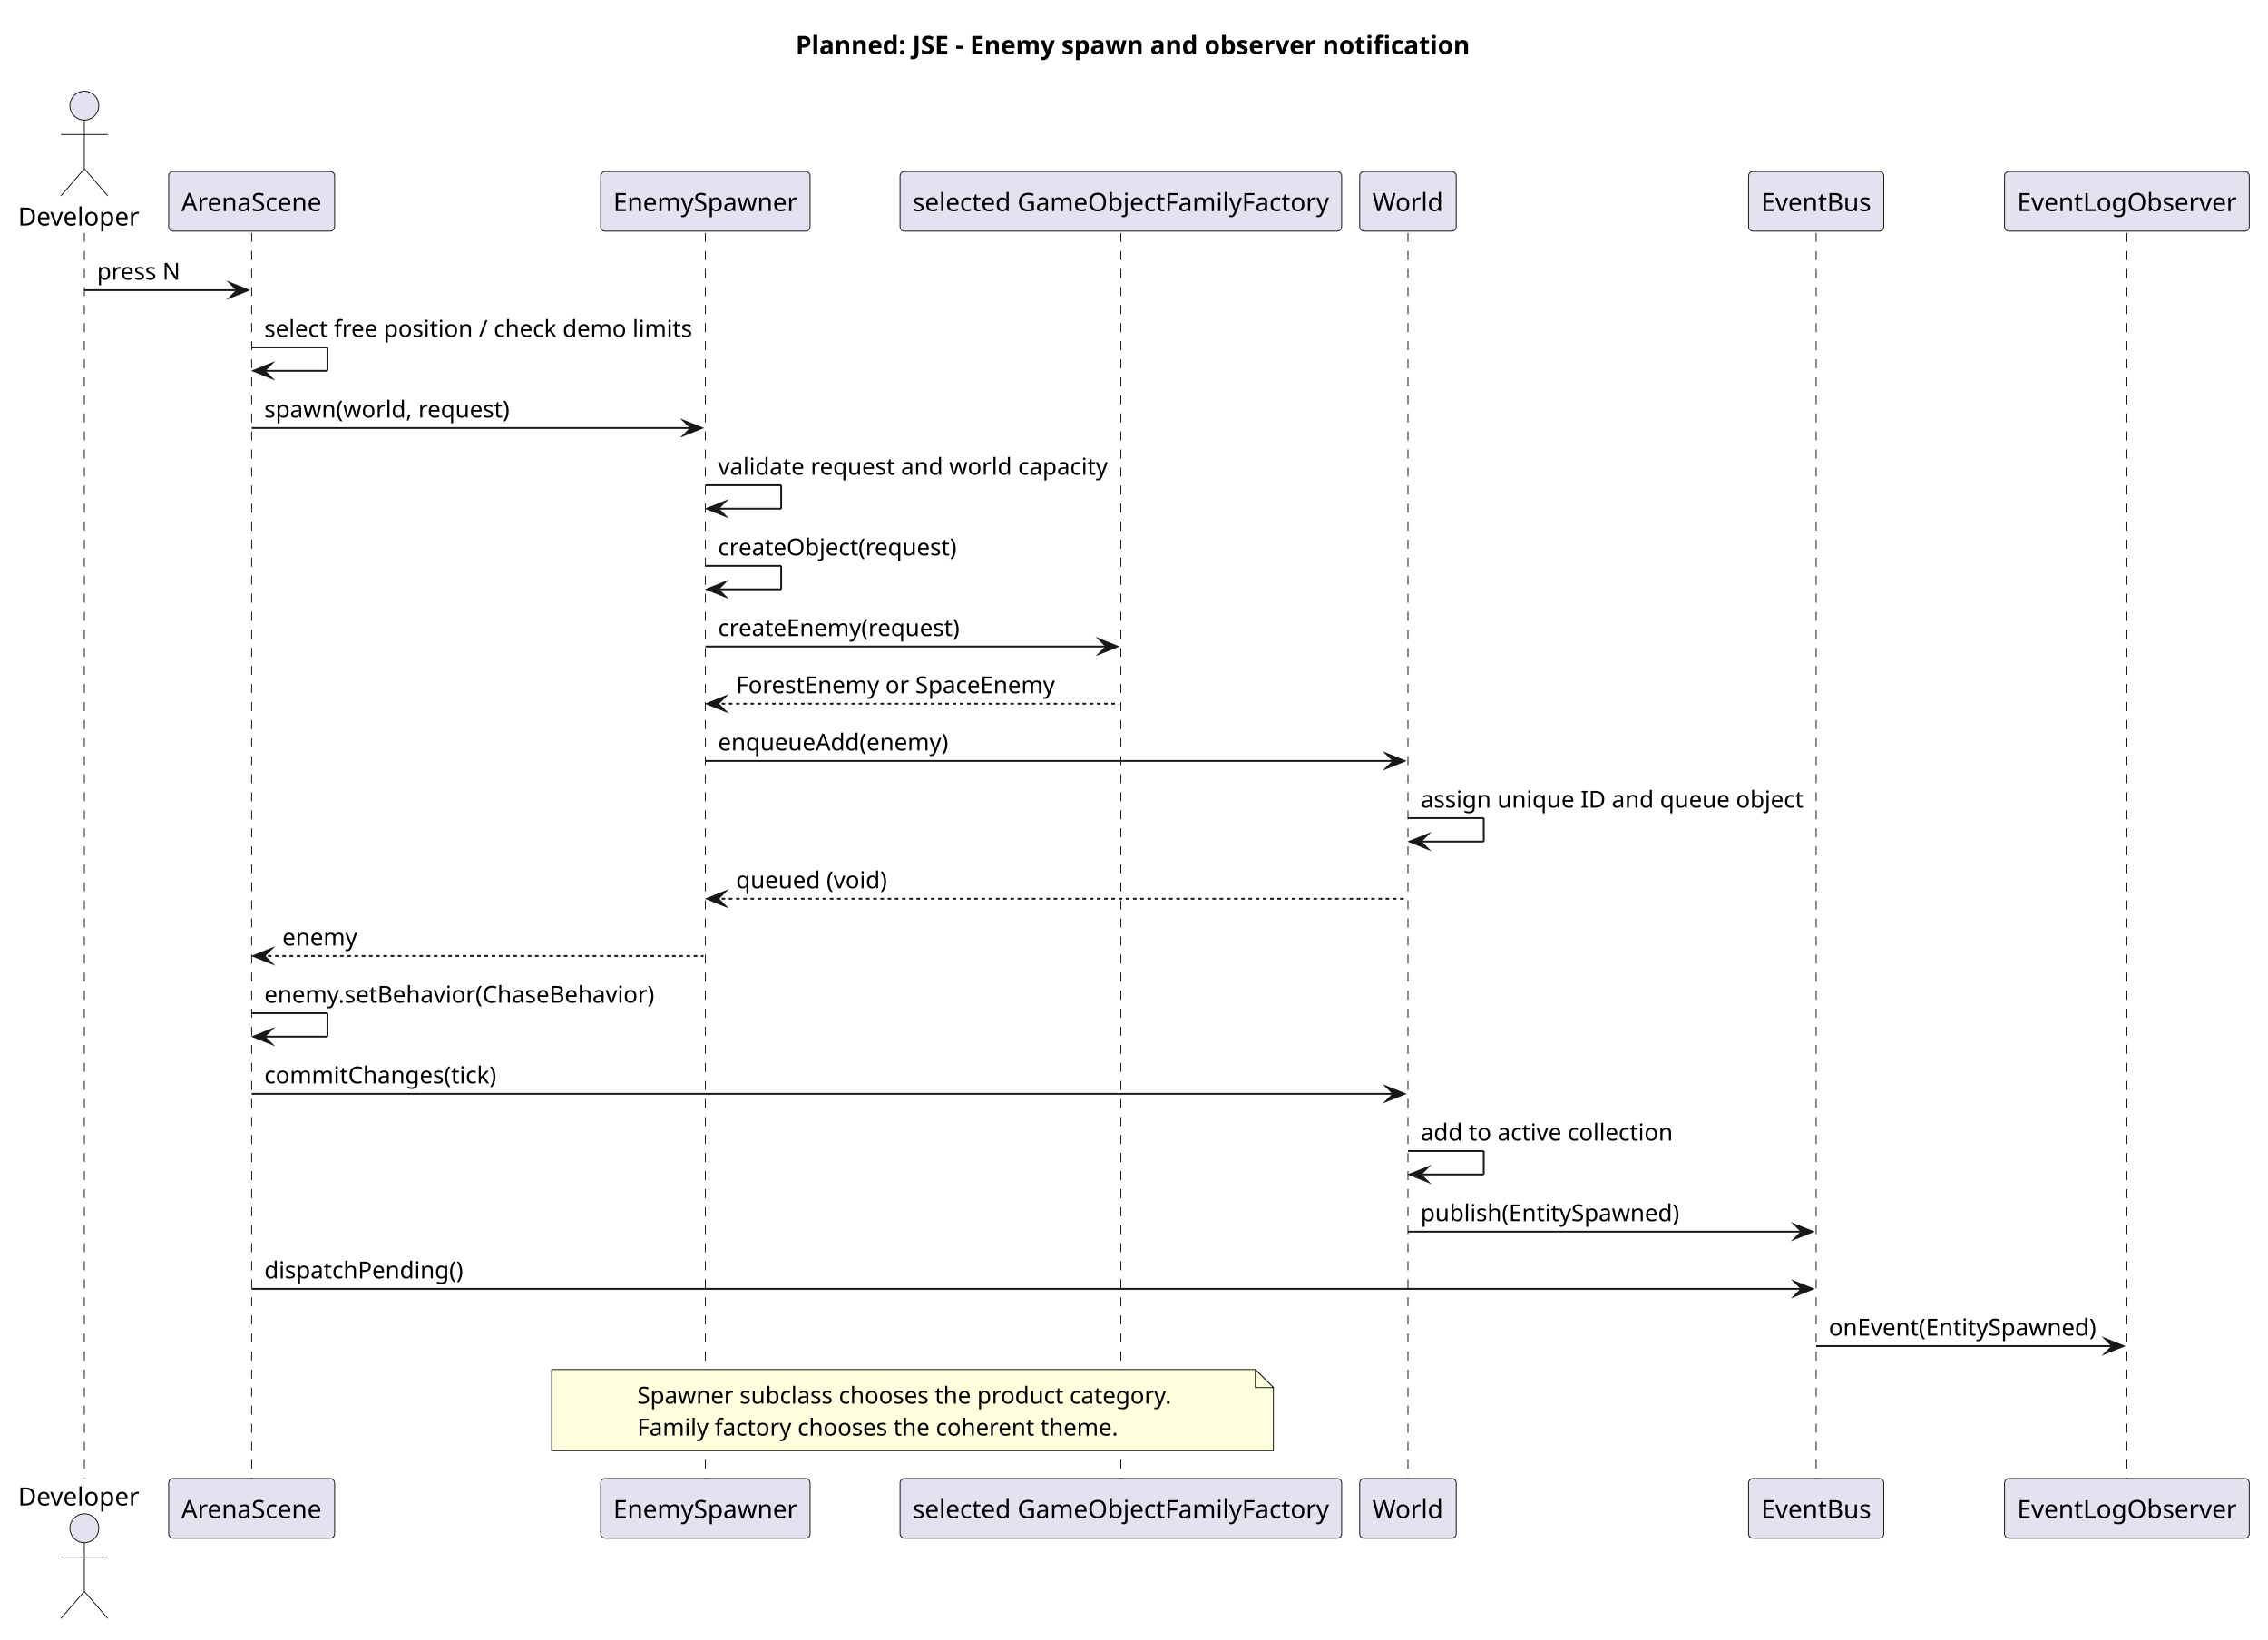
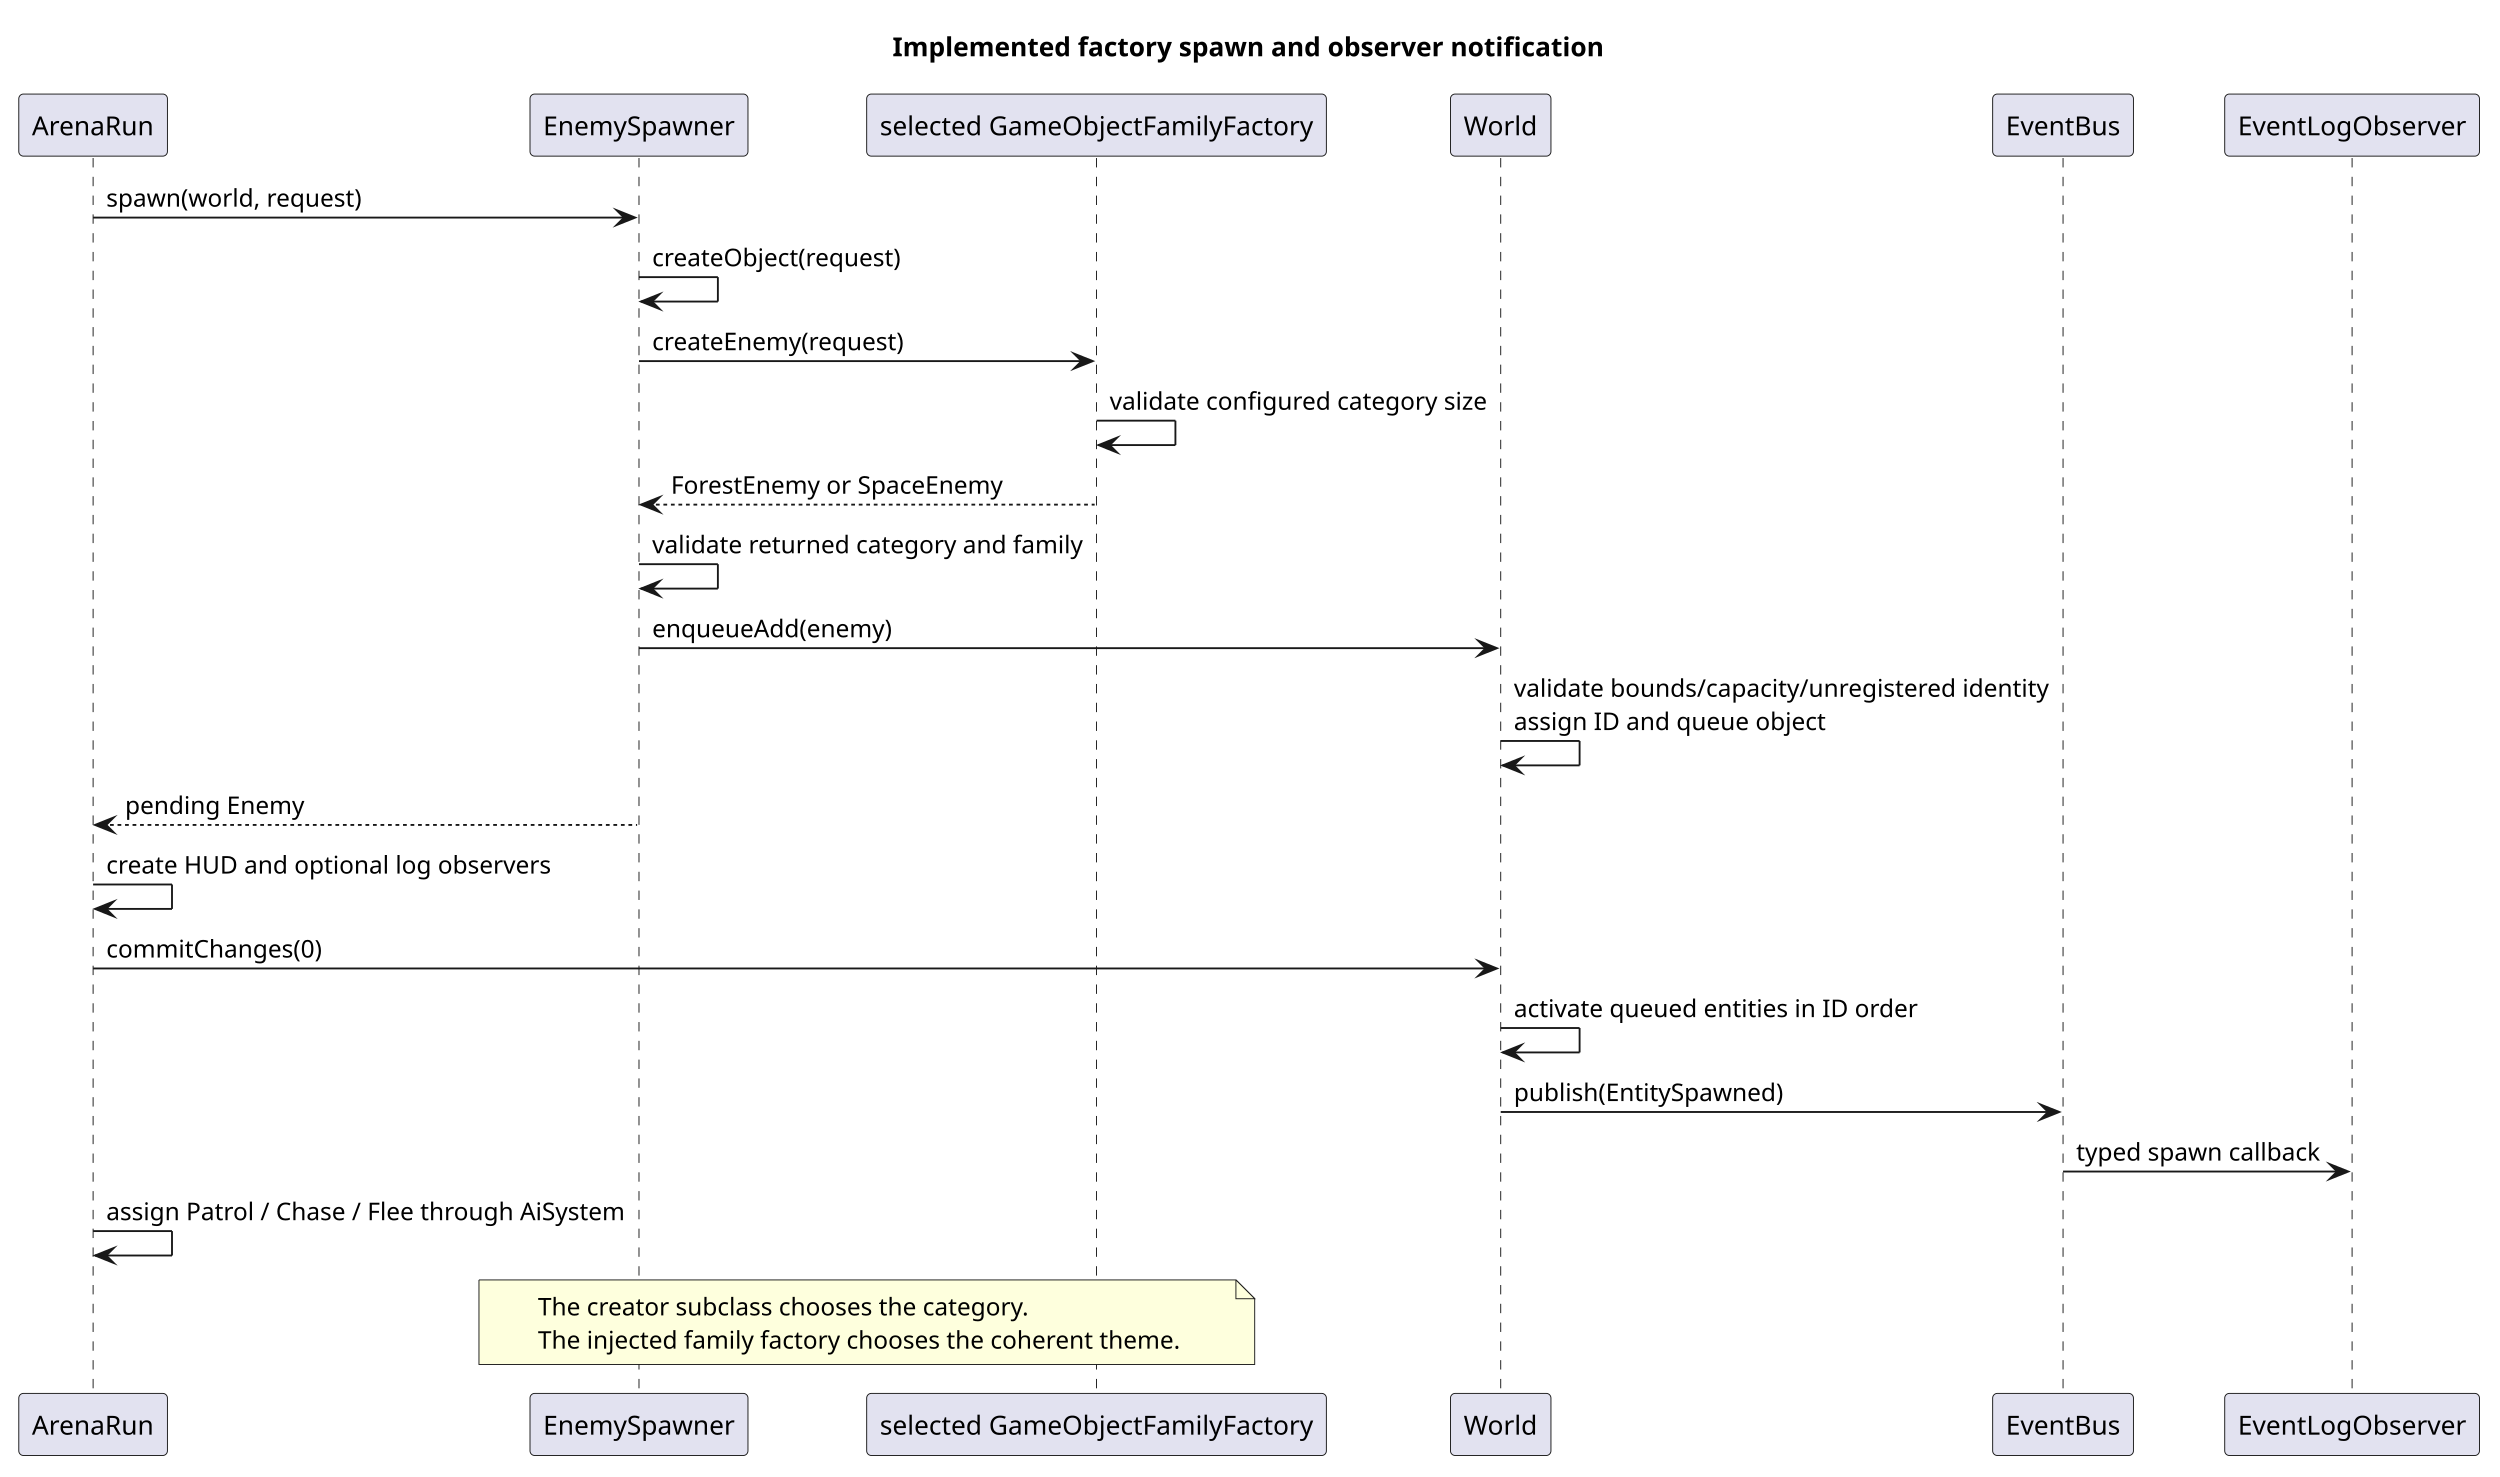
- <svg xmlns="http://www.w3.org/2000/svg" version="1.1" data-diagram-type="SEQUENCE" style="width:1257px;height:909px;background:#FFFFFF;" width="1257px" height="909px" viewBox="0 0 1257 909" zoomAndPan="magnify" preserveAspectRatio="none" contentStyleType="text/css">
+ <svg xmlns="http://www.w3.org/2000/svg" version="1.1" data-diagram-type="SEQUENCE" style="width:1331px;height:786px;background:#FFFFFF;" width="1331px" height="786px" viewBox="0 0 1331 786" zoomAndPan="magnify" preserveAspectRatio="none" contentStyleType="text/css">
  <defs />
  <g font-family="sans-serif" lengthAdjust="spacing">
    <g class="title" data-source-line="1">
-       <text x="440.969" y="29.966" fill="#000" font-size="14" textLength="373.687" font-weight="700">Planned: JSE - Enemy spawn and observer notification</text>
+       <text x="475.129" y="29.966" fill="#000" font-size="14" textLength="378.811" font-weight="700">Implemented factory spawn and observer notification</text>
    </g>
    <g>
-       <rect x="43.247" y="129.136" width="8" height="690.414" fill="#000" fill-opacity="0" />
-       <line x1="46.747" y1="129.136" x2="46.747" y2="819.55" style="stroke:#181818;stroke-width:0.5;stroke-dasharray:5,5;" />
+       <rect x="46.071" y="84.136" width="8" height="657.708" fill="#000" fill-opacity="0" />
+       <line x1="49.571" y1="84.136" x2="49.571" y2="741.844" style="stroke:#181818;stroke-width:0.5;stroke-dasharray:5,5;" />
    </g>
    <g>
-       <rect x="135.984" y="129.136" width="8" height="690.414" fill="#000" fill-opacity="0" />
-       <line x1="139.484" y1="129.136" x2="139.484" y2="819.55" style="stroke:#181818;stroke-width:0.5;stroke-dasharray:5,5;" />
+       <rect x="336.698" y="84.136" width="8" height="657.708" fill="#000" fill-opacity="0" />
+       <line x1="340.198" y1="84.136" x2="340.198" y2="741.844" style="stroke:#181818;stroke-width:0.5;stroke-dasharray:5,5;" />
    </g>
    <g>
-       <rect x="387.442" y="129.136" width="8" height="690.414" fill="#000" fill-opacity="0" />
-       <line x1="390.942" y1="129.136" x2="390.942" y2="819.55" style="stroke:#181818;stroke-width:0.5;stroke-dasharray:5,5;" />
+       <rect x="580.291" y="84.136" width="8" height="657.708" fill="#000" fill-opacity="0" />
+       <line x1="583.791" y1="84.136" x2="583.791" y2="741.844" style="stroke:#181818;stroke-width:0.5;stroke-dasharray:5,5;" />
    </g>
    <g>
-       <rect x="617.723" y="129.136" width="8" height="690.414" fill="#000" fill-opacity="0" />
-       <line x1="621.223" y1="129.136" x2="621.223" y2="819.55" style="stroke:#181818;stroke-width:0.5;stroke-dasharray:5,5;" />
+       <rect x="795.479" y="84.136" width="8" height="657.708" fill="#000" fill-opacity="0" />
+       <line x1="798.979" y1="84.136" x2="798.979" y2="741.844" style="stroke:#181818;stroke-width:0.5;stroke-dasharray:5,5;" />
    </g>
    <g>
-       <rect x="776.843" y="129.136" width="8" height="690.414" fill="#000" fill-opacity="0" />
-       <line x1="780.343" y1="129.136" x2="780.343" y2="819.55" style="stroke:#181818;stroke-width:0.5;stroke-dasharray:5,5;" />
+       <rect x="1094.869" y="84.136" width="8" height="657.708" fill="#000" fill-opacity="0" />
+       <line x1="1098.369" y1="84.136" x2="1098.369" y2="741.844" style="stroke:#181818;stroke-width:0.5;stroke-dasharray:5,5;" />
    </g>
    <g>
-       <rect x="1003.082" y="129.136" width="8" height="690.414" fill="#000" fill-opacity="0" />
-       <line x1="1006.582" y1="129.136" x2="1006.582" y2="819.55" style="stroke:#181818;stroke-width:0.5;stroke-dasharray:5,5;" />
+       <rect x="1248.752" y="84.136" width="8" height="657.708" fill="#000" fill-opacity="0" />
+       <line x1="1252.252" y1="84.136" x2="1252.252" y2="741.844" style="stroke:#181818;stroke-width:0.5;stroke-dasharray:5,5;" />
    </g>
-     <g>
-       <rect x="1175.308" y="129.136" width="8" height="690.414" fill="#000" fill-opacity="0" />
-       <line x1="1178.808" y1="129.136" x2="1178.808" y2="819.55" style="stroke:#181818;stroke-width:0.5;stroke-dasharray:5,5;" />
-     </g>
-     <text x="10" y="125.034" fill="#000" font-size="14" textLength="67.494">Developer</text>
-     <ellipse cx="46.747" cy="58.568" rx="8" ry="8" fill="#E2E2F0" style="stroke:#181818;stroke-width:0.5;" />
-     <path d="M46.747,66.568 L46.747,93.568 M33.747,74.568 L59.747,74.568 M46.747,93.568 L33.747,108.568 M46.747,93.568 L59.747,108.568" style="stroke:#181818;stroke-width:0.5;" fill="none" />
-     <rect x="93.494" y="95.068" width="91.98" height="33.068" fill="#E2E2F0" style="stroke:#181818;stroke-width:0.5;" rx="2.5" ry="2.5" />
-     <text x="100.494" y="117.034" fill="#000" font-size="14" textLength="77.98">ArenaScene</text>
-     <rect x="332.919" y="95.068" width="116.046" height="33.068" fill="#E2E2F0" style="stroke:#181818;stroke-width:0.5;" rx="2.5" ry="2.5" />
-     <text x="339.919" y="117.034" fill="#000" font-size="14" textLength="102.046">EnemySpawner</text>
-     <rect x="498.849" y="95.068" width="244.747" height="33.068" fill="#E2E2F0" style="stroke:#181818;stroke-width:0.5;" rx="2.5" ry="2.5" />
-     <text x="505.849" y="117.034" fill="#000" font-size="14" textLength="230.747">selected GameObjectFamilyFactory</text>
-     <rect x="753.597" y="95.068" width="53.494" height="33.068" fill="#E2E2F0" style="stroke:#181818;stroke-width:0.5;" rx="2.5" ry="2.5" />
-     <text x="760.597" y="117.034" fill="#000" font-size="14" textLength="39.494">World</text>
-     <rect x="969.104" y="95.068" width="74.956" height="33.068" fill="#E2E2F0" style="stroke:#181818;stroke-width:0.5;" rx="2.5" ry="2.5" />
-     <text x="976.104" y="117.034" fill="#000" font-size="14" textLength="60.956">EventBus</text>
-     <rect x="1110.992" y="95.068" width="135.632" height="33.068" fill="#E2E2F0" style="stroke:#181818;stroke-width:0.5;" rx="2.5" ry="2.5" />
-     <text x="1117.992" y="117.034" fill="#000" font-size="14" textLength="121.632">EventLogObserver</text>
-     <text x="10" y="834.516" fill="#000" font-size="14" textLength="67.494">Developer</text>
-     <ellipse cx="46.747" cy="847.118" rx="8" ry="8" fill="#E2E2F0" style="stroke:#181818;stroke-width:0.5;" />
-     <path d="M46.747,855.118 L46.747,882.118 M33.747,863.118 L59.747,863.118 M46.747,882.118 L33.747,897.118 M46.747,882.118 L59.747,897.118" style="stroke:#181818;stroke-width:0.5;" fill="none" />
-     <rect x="93.494" y="819.55" width="91.98" height="33.068" fill="#E2E2F0" style="stroke:#181818;stroke-width:0.5;" rx="2.5" ry="2.5" />
-     <text x="100.494" y="841.516" fill="#000" font-size="14" textLength="77.98">ArenaScene</text>
-     <rect x="332.919" y="819.55" width="116.046" height="33.068" fill="#E2E2F0" style="stroke:#181818;stroke-width:0.5;" rx="2.5" ry="2.5" />
-     <text x="339.919" y="841.516" fill="#000" font-size="14" textLength="102.046">EnemySpawner</text>
-     <rect x="498.849" y="819.55" width="244.747" height="33.068" fill="#E2E2F0" style="stroke:#181818;stroke-width:0.5;" rx="2.5" ry="2.5" />
-     <text x="505.849" y="841.516" fill="#000" font-size="14" textLength="230.747">selected GameObjectFamilyFactory</text>
-     <rect x="753.597" y="819.55" width="53.494" height="33.068" fill="#E2E2F0" style="stroke:#181818;stroke-width:0.5;" rx="2.5" ry="2.5" />
-     <text x="760.597" y="841.516" fill="#000" font-size="14" textLength="39.494">World</text>
-     <rect x="969.104" y="819.55" width="74.956" height="33.068" fill="#E2E2F0" style="stroke:#181818;stroke-width:0.5;" rx="2.5" ry="2.5" />
-     <text x="976.104" y="841.516" fill="#000" font-size="14" textLength="60.956">EventBus</text>
-     <rect x="1110.992" y="819.55" width="135.632" height="33.068" fill="#E2E2F0" style="stroke:#181818;stroke-width:0.5;" rx="2.5" ry="2.5" />
-     <text x="1117.992" y="841.516" fill="#000" font-size="14" textLength="121.632">EventLogObserver</text>
-     <polygon points="127.484,156.842,137.484,160.842,127.484,164.842,131.484,160.842" fill="#181818" style="stroke:#181818;stroke-width:1;stroke-linejoin:miter;stroke-miterlimit:10;" />
-     <line x1="46.747" y1="160.842" x2="133.484" y2="160.842" style="stroke:#181818;stroke-width:1;" />
-     <text x="53.747" y="155.033" fill="#000" font-size="13" textLength="46.41">press N</text>
-     <line x1="139.484" y1="192.548" x2="181.484" y2="192.548" style="stroke:#181818;stroke-width:1;" />
-     <line x1="181.484" y1="192.548" x2="181.484" y2="205.548" style="stroke:#181818;stroke-width:1;" />
-     <line x1="140.484" y1="205.548" x2="181.484" y2="205.548" style="stroke:#181818;stroke-width:1;" />
-     <polygon points="150.484,201.548,140.484,205.548,150.484,209.548,146.484,205.548" fill="#181818" style="stroke:#181818;stroke-width:1;stroke-linejoin:miter;stroke-miterlimit:10;" />
-     <text x="146.484" y="186.739" fill="#000" font-size="13" textLength="237.458">select free position / check demo limits</text>
-     <polygon points="378.942,233.254,388.942,237.254,378.942,241.254,382.942,237.254" fill="#181818" style="stroke:#181818;stroke-width:1;stroke-linejoin:miter;stroke-miterlimit:10;" />
-     <line x1="139.484" y1="237.254" x2="384.942" y2="237.254" style="stroke:#181818;stroke-width:1;" />
-     <text x="146.484" y="231.445" fill="#000" font-size="13" textLength="136.214">spawn(world, request)</text>
-     <line x1="390.942" y1="268.96" x2="432.942" y2="268.96" style="stroke:#181818;stroke-width:1;" />
-     <line x1="432.942" y1="268.96" x2="432.942" y2="281.96" style="stroke:#181818;stroke-width:1;" />
-     <line x1="391.942" y1="281.96" x2="432.942" y2="281.96" style="stroke:#181818;stroke-width:1;" />
-     <polygon points="401.942,277.96,391.942,281.96,401.942,285.96,397.942,281.96" fill="#181818" style="stroke:#181818;stroke-width:1;stroke-linejoin:miter;stroke-miterlimit:10;" />
-     <text x="397.942" y="263.151" fill="#000" font-size="13" textLength="216.281">validate request and world capacity</text>
-     <line x1="390.942" y1="313.666" x2="432.942" y2="313.666" style="stroke:#181818;stroke-width:1;" />
-     <line x1="432.942" y1="313.666" x2="432.942" y2="326.666" style="stroke:#181818;stroke-width:1;" />
-     <line x1="391.942" y1="326.666" x2="432.942" y2="326.666" style="stroke:#181818;stroke-width:1;" />
-     <polygon points="401.942,322.666,391.942,326.666,401.942,330.666,397.942,326.666" fill="#181818" style="stroke:#181818;stroke-width:1;stroke-linejoin:miter;stroke-miterlimit:10;" />
-     <text x="397.942" y="307.857" fill="#000" font-size="13" textLength="132.808">createObject(request)</text>
-     <polygon points="609.223,354.372,619.223,358.372,609.223,362.372,613.223,358.372" fill="#181818" style="stroke:#181818;stroke-width:1;stroke-linejoin:miter;stroke-miterlimit:10;" />
-     <line x1="390.942" y1="358.372" x2="615.223" y2="358.372" style="stroke:#181818;stroke-width:1;" />
-     <text x="397.942" y="352.563" fill="#000" font-size="13" textLength="134.42">createEnemy(request)</text>
-     <polygon points="401.942,386.078,391.942,390.078,401.942,394.078,397.942,390.078" fill="#181818" style="stroke:#181818;stroke-width:1;stroke-linejoin:miter;stroke-miterlimit:10;" />
-     <line x1="395.942" y1="390.078" x2="620.223" y2="390.078" style="stroke:#181818;stroke-width:1;stroke-dasharray:2,2;" />
-     <text x="407.942" y="384.269" fill="#000" font-size="13" textLength="176.982">ForestEnemy or SpaceEnemy</text>
-     <polygon points="768.343,417.784,778.343,421.784,768.343,425.784,772.343,421.784" fill="#181818" style="stroke:#181818;stroke-width:1;stroke-linejoin:miter;stroke-miterlimit:10;" />
-     <line x1="390.942" y1="421.784" x2="774.343" y2="421.784" style="stroke:#181818;stroke-width:1;" />
-     <text x="397.942" y="415.975" fill="#000" font-size="13" textLength="127.673">enqueueAdd(enemy)</text>
-     <line x1="780.343" y1="453.49" x2="822.343" y2="453.49" style="stroke:#181818;stroke-width:1;" />
-     <line x1="822.343" y1="453.49" x2="822.343" y2="466.49" style="stroke:#181818;stroke-width:1;" />
-     <line x1="781.343" y1="466.49" x2="822.343" y2="466.49" style="stroke:#181818;stroke-width:1;" />
-     <polygon points="791.343,462.49,781.343,466.49,791.343,470.49,787.343,466.49" fill="#181818" style="stroke:#181818;stroke-width:1;stroke-linejoin:miter;stroke-miterlimit:10;" />
-     <text x="787.343" y="447.681" fill="#000" font-size="13" textLength="212.238">assign unique ID and queue object</text>
-     <polygon points="401.942,494.196,391.942,498.196,401.942,502.196,397.942,498.196" fill="#181818" style="stroke:#181818;stroke-width:1;stroke-linejoin:miter;stroke-miterlimit:10;" />
-     <line x1="395.942" y1="498.196" x2="779.343" y2="498.196" style="stroke:#181818;stroke-width:1;stroke-dasharray:2,2;" />
-     <text x="407.942" y="492.387" fill="#000" font-size="13" textLength="83.72">queued (void)</text>
-     <polygon points="150.484,525.902,140.484,529.902,150.484,533.902,146.484,529.902" fill="#181818" style="stroke:#181818;stroke-width:1;stroke-linejoin:miter;stroke-miterlimit:10;" />
-     <line x1="144.484" y1="529.902" x2="389.942" y2="529.902" style="stroke:#181818;stroke-width:1;stroke-dasharray:2,2;" />
-     <text x="156.484" y="524.093" fill="#000" font-size="13" textLength="41.483">enemy</text>
-     <line x1="139.484" y1="561.608" x2="181.484" y2="561.608" style="stroke:#181818;stroke-width:1;" />
-     <line x1="181.484" y1="561.608" x2="181.484" y2="574.608" style="stroke:#181818;stroke-width:1;" />
-     <line x1="140.484" y1="574.608" x2="181.484" y2="574.608" style="stroke:#181818;stroke-width:1;" />
-     <polygon points="150.484,570.608,140.484,574.608,150.484,578.608,146.484,574.608" fill="#181818" style="stroke:#181818;stroke-width:1;stroke-linejoin:miter;stroke-miterlimit:10;" />
-     <text x="146.484" y="555.799" fill="#000" font-size="13" textLength="216.723">enemy.setBehavior(ChaseBehavior)</text>
-     <polygon points="768.343,602.314,778.343,606.314,768.343,610.314,772.343,606.314" fill="#181818" style="stroke:#181818;stroke-width:1;stroke-linejoin:miter;stroke-miterlimit:10;" />
-     <line x1="139.484" y1="606.314" x2="774.343" y2="606.314" style="stroke:#181818;stroke-width:1;" />
-     <text x="146.484" y="600.505" fill="#000" font-size="13" textLength="128.622">commitChanges(tick)</text>
-     <line x1="780.343" y1="638.02" x2="822.343" y2="638.02" style="stroke:#181818;stroke-width:1;" />
-     <line x1="822.343" y1="638.02" x2="822.343" y2="651.02" style="stroke:#181818;stroke-width:1;" />
-     <line x1="781.343" y1="651.02" x2="822.343" y2="651.02" style="stroke:#181818;stroke-width:1;" />
-     <polygon points="791.343,647.02,781.343,651.02,791.343,655.02,787.343,651.02" fill="#181818" style="stroke:#181818;stroke-width:1;stroke-linejoin:miter;stroke-miterlimit:10;" />
-     <text x="787.343" y="632.211" fill="#000" font-size="13" textLength="139.828">add to active collection</text>
-     <polygon points="994.582,678.726,1004.582,682.726,994.582,686.726,998.582,682.726" fill="#181818" style="stroke:#181818;stroke-width:1;stroke-linejoin:miter;stroke-miterlimit:10;" />
-     <line x1="780.343" y1="682.726" x2="1000.582" y2="682.726" style="stroke:#181818;stroke-width:1;" />
-     <text x="787.343" y="676.917" fill="#000" font-size="13" textLength="143.429">publish(EntitySpawned)</text>
-     <polygon points="994.582,710.432,1004.582,714.432,994.582,718.432,998.582,714.432" fill="#181818" style="stroke:#181818;stroke-width:1;stroke-linejoin:miter;stroke-miterlimit:10;" />
-     <line x1="139.484" y1="714.432" x2="1000.582" y2="714.432" style="stroke:#181818;stroke-width:1;" />
-     <text x="146.484" y="708.623" fill="#000" font-size="13" textLength="110.24">dispatchPending()</text>
-     <polygon points="1166.808,742.138,1176.808,746.138,1166.808,750.138,1170.808,746.138" fill="#181818" style="stroke:#181818;stroke-width:1;stroke-linejoin:miter;stroke-miterlimit:10;" />
-     <line x1="1006.582" y1="746.138" x2="1172.808" y2="746.138" style="stroke:#181818;stroke-width:1;" />
-     <text x="1013.582" y="740.329" fill="#000" font-size="13" textLength="148.226">onEvent(EntitySpawned)</text>
-     <path d="M305.744,759.138 L305.744,804.138 L705.744,804.138 L705.744,769.138 L695.744,759.138 L305.744,759.138" style="stroke:#181818;stroke-width:0.5;" fill="#FEFFDD" />
-     <path d="M695.744,759.138 L695.744,769.138 L705.744,769.138 L695.744,759.138" style="stroke:#181818;stroke-width:0.5;" fill="#FEFFDD" />
-     <text x="353.174" y="778.035" fill="#000" font-size="13" textLength="296.816">Spawner subclass chooses the product category.</text>
-     <text x="353.174" y="795.741" fill="#000" font-size="13" textLength="266.773">Family factory chooses the coherent theme.</text>
+     <rect x="10" y="50.068" width="79.142" height="33.068" fill="#E2E2F0" style="stroke:#181818;stroke-width:0.5;" rx="2.5" ry="2.5" />
+     <text x="17" y="72.034" fill="#000" font-size="14" textLength="65.142">ArenaRun</text>
+     <rect x="282.175" y="50.068" width="116.046" height="33.068" fill="#E2E2F0" style="stroke:#181818;stroke-width:0.5;" rx="2.5" ry="2.5" />
+     <text x="289.175" y="72.034" fill="#000" font-size="14" textLength="102.046">EnemySpawner</text>
+     <rect x="461.418" y="50.068" width="244.747" height="33.068" fill="#E2E2F0" style="stroke:#181818;stroke-width:0.5;" rx="2.5" ry="2.5" />
+     <text x="468.418" y="72.034" fill="#000" font-size="14" textLength="230.747">selected GameObjectFamilyFactory</text>
+     <rect x="772.233" y="50.068" width="53.494" height="33.068" fill="#E2E2F0" style="stroke:#181818;stroke-width:0.5;" rx="2.5" ry="2.5" />
+     <text x="779.233" y="72.034" fill="#000" font-size="14" textLength="39.494">World</text>
+     <rect x="1060.891" y="50.068" width="74.956" height="33.068" fill="#E2E2F0" style="stroke:#181818;stroke-width:0.5;" rx="2.5" ry="2.5" />
+     <text x="1067.891" y="72.034" fill="#000" font-size="14" textLength="60.956">EventBus</text>
+     <rect x="1184.436" y="50.068" width="135.632" height="33.068" fill="#E2E2F0" style="stroke:#181818;stroke-width:0.5;" rx="2.5" ry="2.5" />
+     <text x="1191.436" y="72.034" fill="#000" font-size="14" textLength="121.632">EventLogObserver</text>
+     <rect x="10" y="741.844" width="79.142" height="33.068" fill="#E2E2F0" style="stroke:#181818;stroke-width:0.5;" rx="2.5" ry="2.5" />
+     <text x="17" y="763.81" fill="#000" font-size="14" textLength="65.142">ArenaRun</text>
+     <rect x="282.175" y="741.844" width="116.046" height="33.068" fill="#E2E2F0" style="stroke:#181818;stroke-width:0.5;" rx="2.5" ry="2.5" />
+     <text x="289.175" y="763.81" fill="#000" font-size="14" textLength="102.046">EnemySpawner</text>
+     <rect x="461.418" y="741.844" width="244.747" height="33.068" fill="#E2E2F0" style="stroke:#181818;stroke-width:0.5;" rx="2.5" ry="2.5" />
+     <text x="468.418" y="763.81" fill="#000" font-size="14" textLength="230.747">selected GameObjectFamilyFactory</text>
+     <rect x="772.233" y="741.844" width="53.494" height="33.068" fill="#E2E2F0" style="stroke:#181818;stroke-width:0.5;" rx="2.5" ry="2.5" />
+     <text x="779.233" y="763.81" fill="#000" font-size="14" textLength="39.494">World</text>
+     <rect x="1060.891" y="741.844" width="74.956" height="33.068" fill="#E2E2F0" style="stroke:#181818;stroke-width:0.5;" rx="2.5" ry="2.5" />
+     <text x="1067.891" y="763.81" fill="#000" font-size="14" textLength="60.956">EventBus</text>
+     <rect x="1184.436" y="741.844" width="135.632" height="33.068" fill="#E2E2F0" style="stroke:#181818;stroke-width:0.5;" rx="2.5" ry="2.5" />
+     <text x="1191.436" y="763.81" fill="#000" font-size="14" textLength="121.632">EventLogObserver</text>
+     <polygon points="328.198,111.842,338.198,115.842,328.198,119.842,332.198,115.842" fill="#181818" style="stroke:#181818;stroke-width:1;stroke-linejoin:miter;stroke-miterlimit:10;" />
+     <line x1="49.571" y1="115.842" x2="334.198" y2="115.842" style="stroke:#181818;stroke-width:1;" />
+     <text x="56.571" y="110.033" fill="#000" font-size="13" textLength="136.214">spawn(world, request)</text>
+     <line x1="340.198" y1="147.548" x2="382.198" y2="147.548" style="stroke:#181818;stroke-width:1;" />
+     <line x1="382.198" y1="147.548" x2="382.198" y2="160.548" style="stroke:#181818;stroke-width:1;" />
+     <line x1="341.198" y1="160.548" x2="382.198" y2="160.548" style="stroke:#181818;stroke-width:1;" />
+     <polygon points="351.198,156.548,341.198,160.548,351.198,164.548,347.198,160.548" fill="#181818" style="stroke:#181818;stroke-width:1;stroke-linejoin:miter;stroke-miterlimit:10;" />
+     <text x="347.198" y="141.739" fill="#000" font-size="13" textLength="132.808">createObject(request)</text>
+     <polygon points="571.791,188.254,581.791,192.254,571.791,196.254,575.791,192.254" fill="#181818" style="stroke:#181818;stroke-width:1;stroke-linejoin:miter;stroke-miterlimit:10;" />
+     <line x1="340.198" y1="192.254" x2="577.791" y2="192.254" style="stroke:#181818;stroke-width:1;" />
+     <text x="347.198" y="186.445" fill="#000" font-size="13" textLength="134.42">createEnemy(request)</text>
+     <line x1="583.791" y1="223.96" x2="625.791" y2="223.96" style="stroke:#181818;stroke-width:1;" />
+     <line x1="625.791" y1="223.96" x2="625.791" y2="236.96" style="stroke:#181818;stroke-width:1;" />
+     <line x1="584.791" y1="236.96" x2="625.791" y2="236.96" style="stroke:#181818;stroke-width:1;" />
+     <polygon points="594.791,232.96,584.791,236.96,594.791,240.96,590.791,236.96" fill="#181818" style="stroke:#181818;stroke-width:1;stroke-linejoin:miter;stroke-miterlimit:10;" />
+     <text x="590.791" y="218.151" fill="#000" font-size="13" textLength="201.188">validate configured category size</text>
+     <polygon points="351.198,264.666,341.198,268.666,351.198,272.666,347.198,268.666" fill="#181818" style="stroke:#181818;stroke-width:1;stroke-linejoin:miter;stroke-miterlimit:10;" />
+     <line x1="345.198" y1="268.666" x2="582.791" y2="268.666" style="stroke:#181818;stroke-width:1;stroke-dasharray:2,2;" />
+     <text x="357.198" y="262.857" fill="#000" font-size="13" textLength="176.982">ForestEnemy or SpaceEnemy</text>
+     <line x1="340.198" y1="300.372" x2="382.198" y2="300.372" style="stroke:#181818;stroke-width:1;" />
+     <line x1="382.198" y1="300.372" x2="382.198" y2="313.372" style="stroke:#181818;stroke-width:1;" />
+     <line x1="341.198" y1="313.372" x2="382.198" y2="313.372" style="stroke:#181818;stroke-width:1;" />
+     <polygon points="351.198,309.372,341.198,313.372,351.198,317.372,347.198,313.372" fill="#181818" style="stroke:#181818;stroke-width:1;stroke-linejoin:miter;stroke-miterlimit:10;" />
+     <text x="347.198" y="294.563" fill="#000" font-size="13" textLength="229.593">validate returned category and family</text>
+     <polygon points="786.979,341.078,796.979,345.078,786.979,349.078,790.979,345.078" fill="#181818" style="stroke:#181818;stroke-width:1;stroke-linejoin:miter;stroke-miterlimit:10;" />
+     <line x1="340.198" y1="345.078" x2="792.979" y2="345.078" style="stroke:#181818;stroke-width:1;" />
+     <text x="347.198" y="339.269" fill="#000" font-size="13" textLength="127.673">enqueueAdd(enemy)</text>
+     <line x1="798.979" y1="394.49" x2="840.979" y2="394.49" style="stroke:#181818;stroke-width:1;" />
+     <line x1="840.979" y1="394.49" x2="840.979" y2="407.49" style="stroke:#181818;stroke-width:1;" />
+     <line x1="799.979" y1="407.49" x2="840.979" y2="407.49" style="stroke:#181818;stroke-width:1;" />
+     <polygon points="809.979,403.49,799.979,407.49,809.979,411.49,805.979,407.49" fill="#181818" style="stroke:#181818;stroke-width:1;stroke-linejoin:miter;stroke-miterlimit:10;" />
+     <text x="805.979" y="370.975" fill="#000" font-size="13" textLength="285.389">validate bounds/capacity/unregistered identity</text>
+     <text x="805.979" y="388.681" fill="#000" font-size="13" textLength="166.075">assign ID and queue object</text>
+     <polygon points="60.571,435.196,50.571,439.196,60.571,443.196,56.571,439.196" fill="#181818" style="stroke:#181818;stroke-width:1;stroke-linejoin:miter;stroke-miterlimit:10;" />
+     <line x1="54.571" y1="439.196" x2="339.198" y2="439.196" style="stroke:#181818;stroke-width:1;stroke-dasharray:2,2;" />
+     <text x="66.571" y="433.387" fill="#000" font-size="13" textLength="95.498">pending Enemy</text>
+     <line x1="49.571" y1="470.902" x2="91.571" y2="470.902" style="stroke:#181818;stroke-width:1;" />
+     <line x1="91.571" y1="470.902" x2="91.571" y2="483.902" style="stroke:#181818;stroke-width:1;" />
+     <line x1="50.571" y1="483.902" x2="91.571" y2="483.902" style="stroke:#181818;stroke-width:1;" />
+     <polygon points="60.571,479.902,50.571,483.902,60.571,487.902,56.571,483.902" fill="#181818" style="stroke:#181818;stroke-width:1;stroke-linejoin:miter;stroke-miterlimit:10;" />
+     <text x="56.571" y="465.093" fill="#000" font-size="13" textLength="237.094">create HUD and optional log observers</text>
+     <polygon points="786.979,511.608,796.979,515.608,786.979,519.608,790.979,515.608" fill="#181818" style="stroke:#181818;stroke-width:1;stroke-linejoin:miter;stroke-miterlimit:10;" />
+     <line x1="49.571" y1="515.608" x2="792.979" y2="515.608" style="stroke:#181818;stroke-width:1;" />
+     <text x="56.571" y="509.799" fill="#000" font-size="13" textLength="114.829">commitChanges(0)</text>
+     <line x1="798.979" y1="547.314" x2="840.979" y2="547.314" style="stroke:#181818;stroke-width:1;" />
+     <line x1="840.979" y1="547.314" x2="840.979" y2="560.314" style="stroke:#181818;stroke-width:1;" />
+     <line x1="799.979" y1="560.314" x2="840.979" y2="560.314" style="stroke:#181818;stroke-width:1;" />
+     <polygon points="809.979,556.314,799.979,560.314,809.979,564.314,805.979,560.314" fill="#181818" style="stroke:#181818;stroke-width:1;stroke-linejoin:miter;stroke-miterlimit:10;" />
+     <text x="805.979" y="541.505" fill="#000" font-size="13" textLength="215.358">activate queued entities in ID order</text>
+     <polygon points="1086.369,588.02,1096.369,592.02,1086.369,596.02,1090.369,592.02" fill="#181818" style="stroke:#181818;stroke-width:1;stroke-linejoin:miter;stroke-miterlimit:10;" />
+     <line x1="798.979" y1="592.02" x2="1092.369" y2="592.02" style="stroke:#181818;stroke-width:1;" />
+     <text x="805.979" y="586.211" fill="#000" font-size="13" textLength="143.429">publish(EntitySpawned)</text>
+     <polygon points="1240.252,619.726,1250.252,623.726,1240.252,627.726,1244.252,623.726" fill="#181818" style="stroke:#181818;stroke-width:1;stroke-linejoin:miter;stroke-miterlimit:10;" />
+     <line x1="1098.369" y1="623.726" x2="1246.252" y2="623.726" style="stroke:#181818;stroke-width:1;" />
+     <text x="1105.369" y="617.917" fill="#000" font-size="13" textLength="129.883">typed spawn callback</text>
+     <line x1="49.571" y1="655.432" x2="91.571" y2="655.432" style="stroke:#181818;stroke-width:1;" />
+     <line x1="91.571" y1="655.432" x2="91.571" y2="668.432" style="stroke:#181818;stroke-width:1;" />
+     <line x1="50.571" y1="668.432" x2="91.571" y2="668.432" style="stroke:#181818;stroke-width:1;" />
+     <polygon points="60.571,664.432,50.571,668.432,60.571,672.432,56.571,668.432" fill="#181818" style="stroke:#181818;stroke-width:1;stroke-linejoin:miter;stroke-miterlimit:10;" />
+     <text x="56.571" y="649.623" fill="#000" font-size="13" textLength="276.627">assign Patrol / Chase / Flee through AiSystem</text>
+     <path d="M255,681.432 L255,726.432 L668,726.432 L668,691.432 L658,681.432 L255,681.432" style="stroke:#181818;stroke-width:0.5;" fill="#FEFFDD" />
+     <path d="M658,681.432 L658,691.432 L668,691.432 L658,681.432" style="stroke:#181818;stroke-width:0.5;" fill="#FEFFDD" />
+     <text x="286.402" y="700.329" fill="#000" font-size="13" textLength="262.002">The creator subclass chooses the category.</text>
+     <text x="286.402" y="718.035" fill="#000" font-size="13" textLength="342.186">The injected family factory chooses the coherent theme.</text>
  </g>
</svg>
